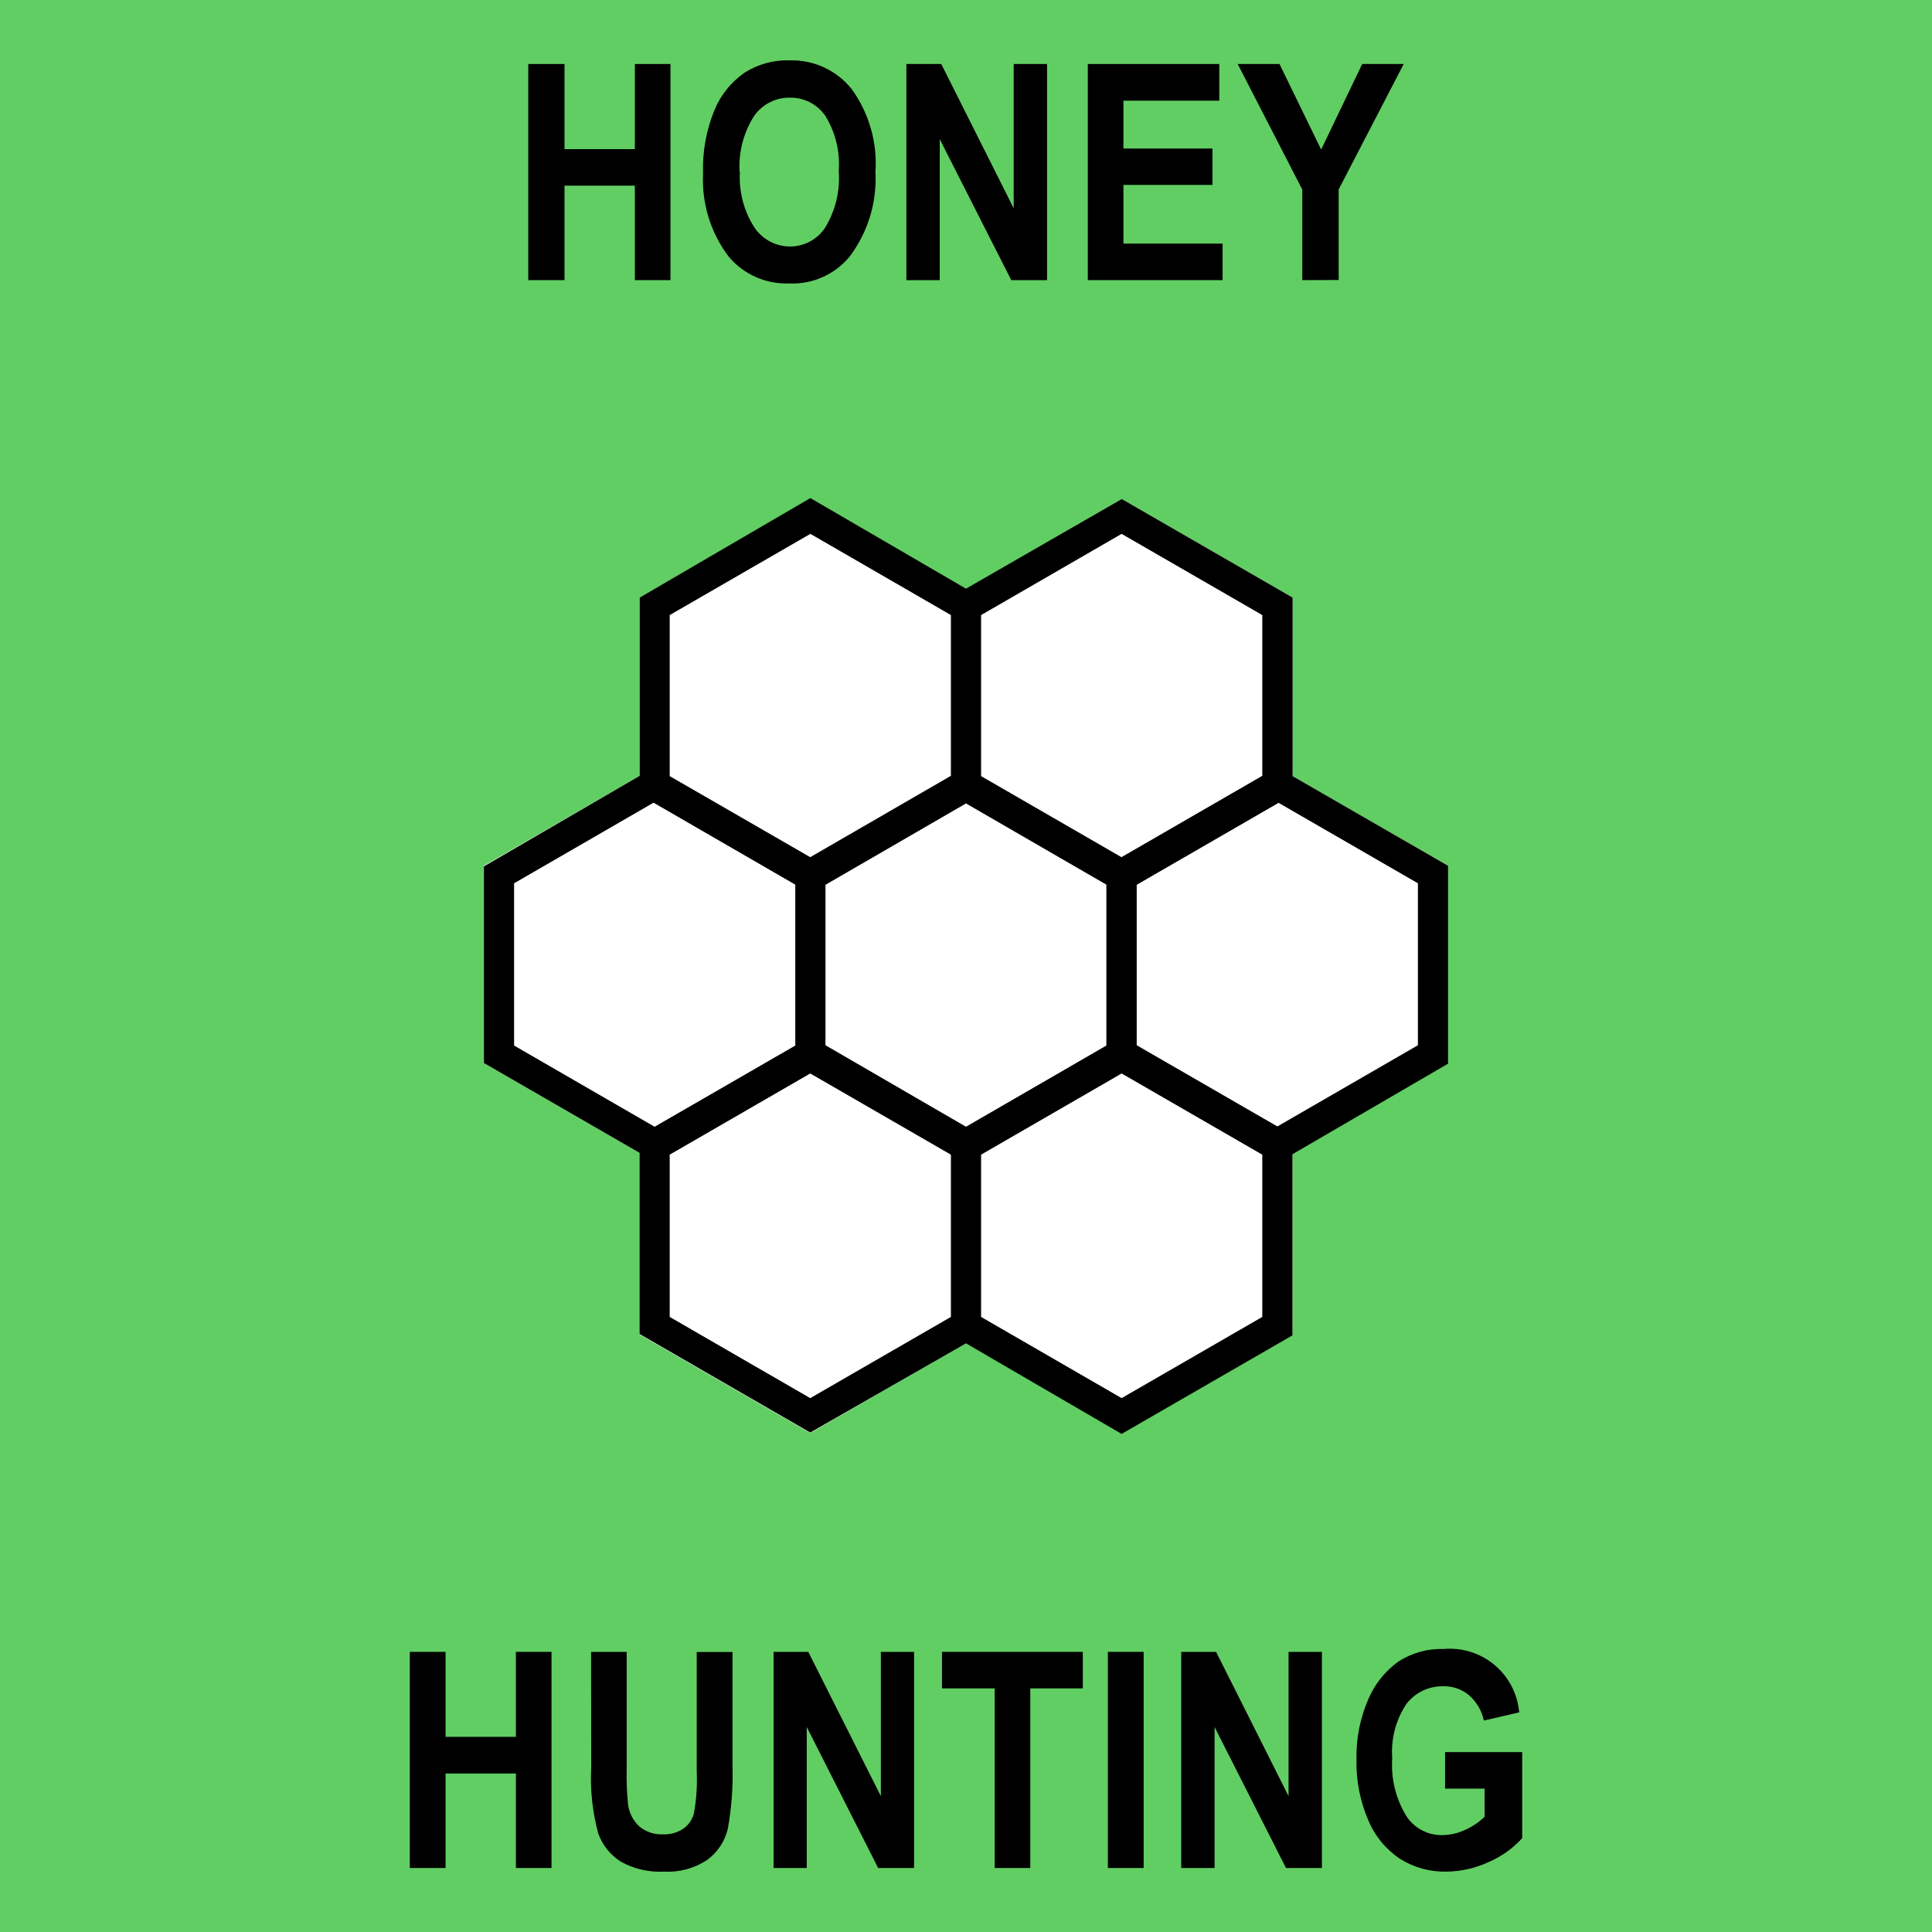
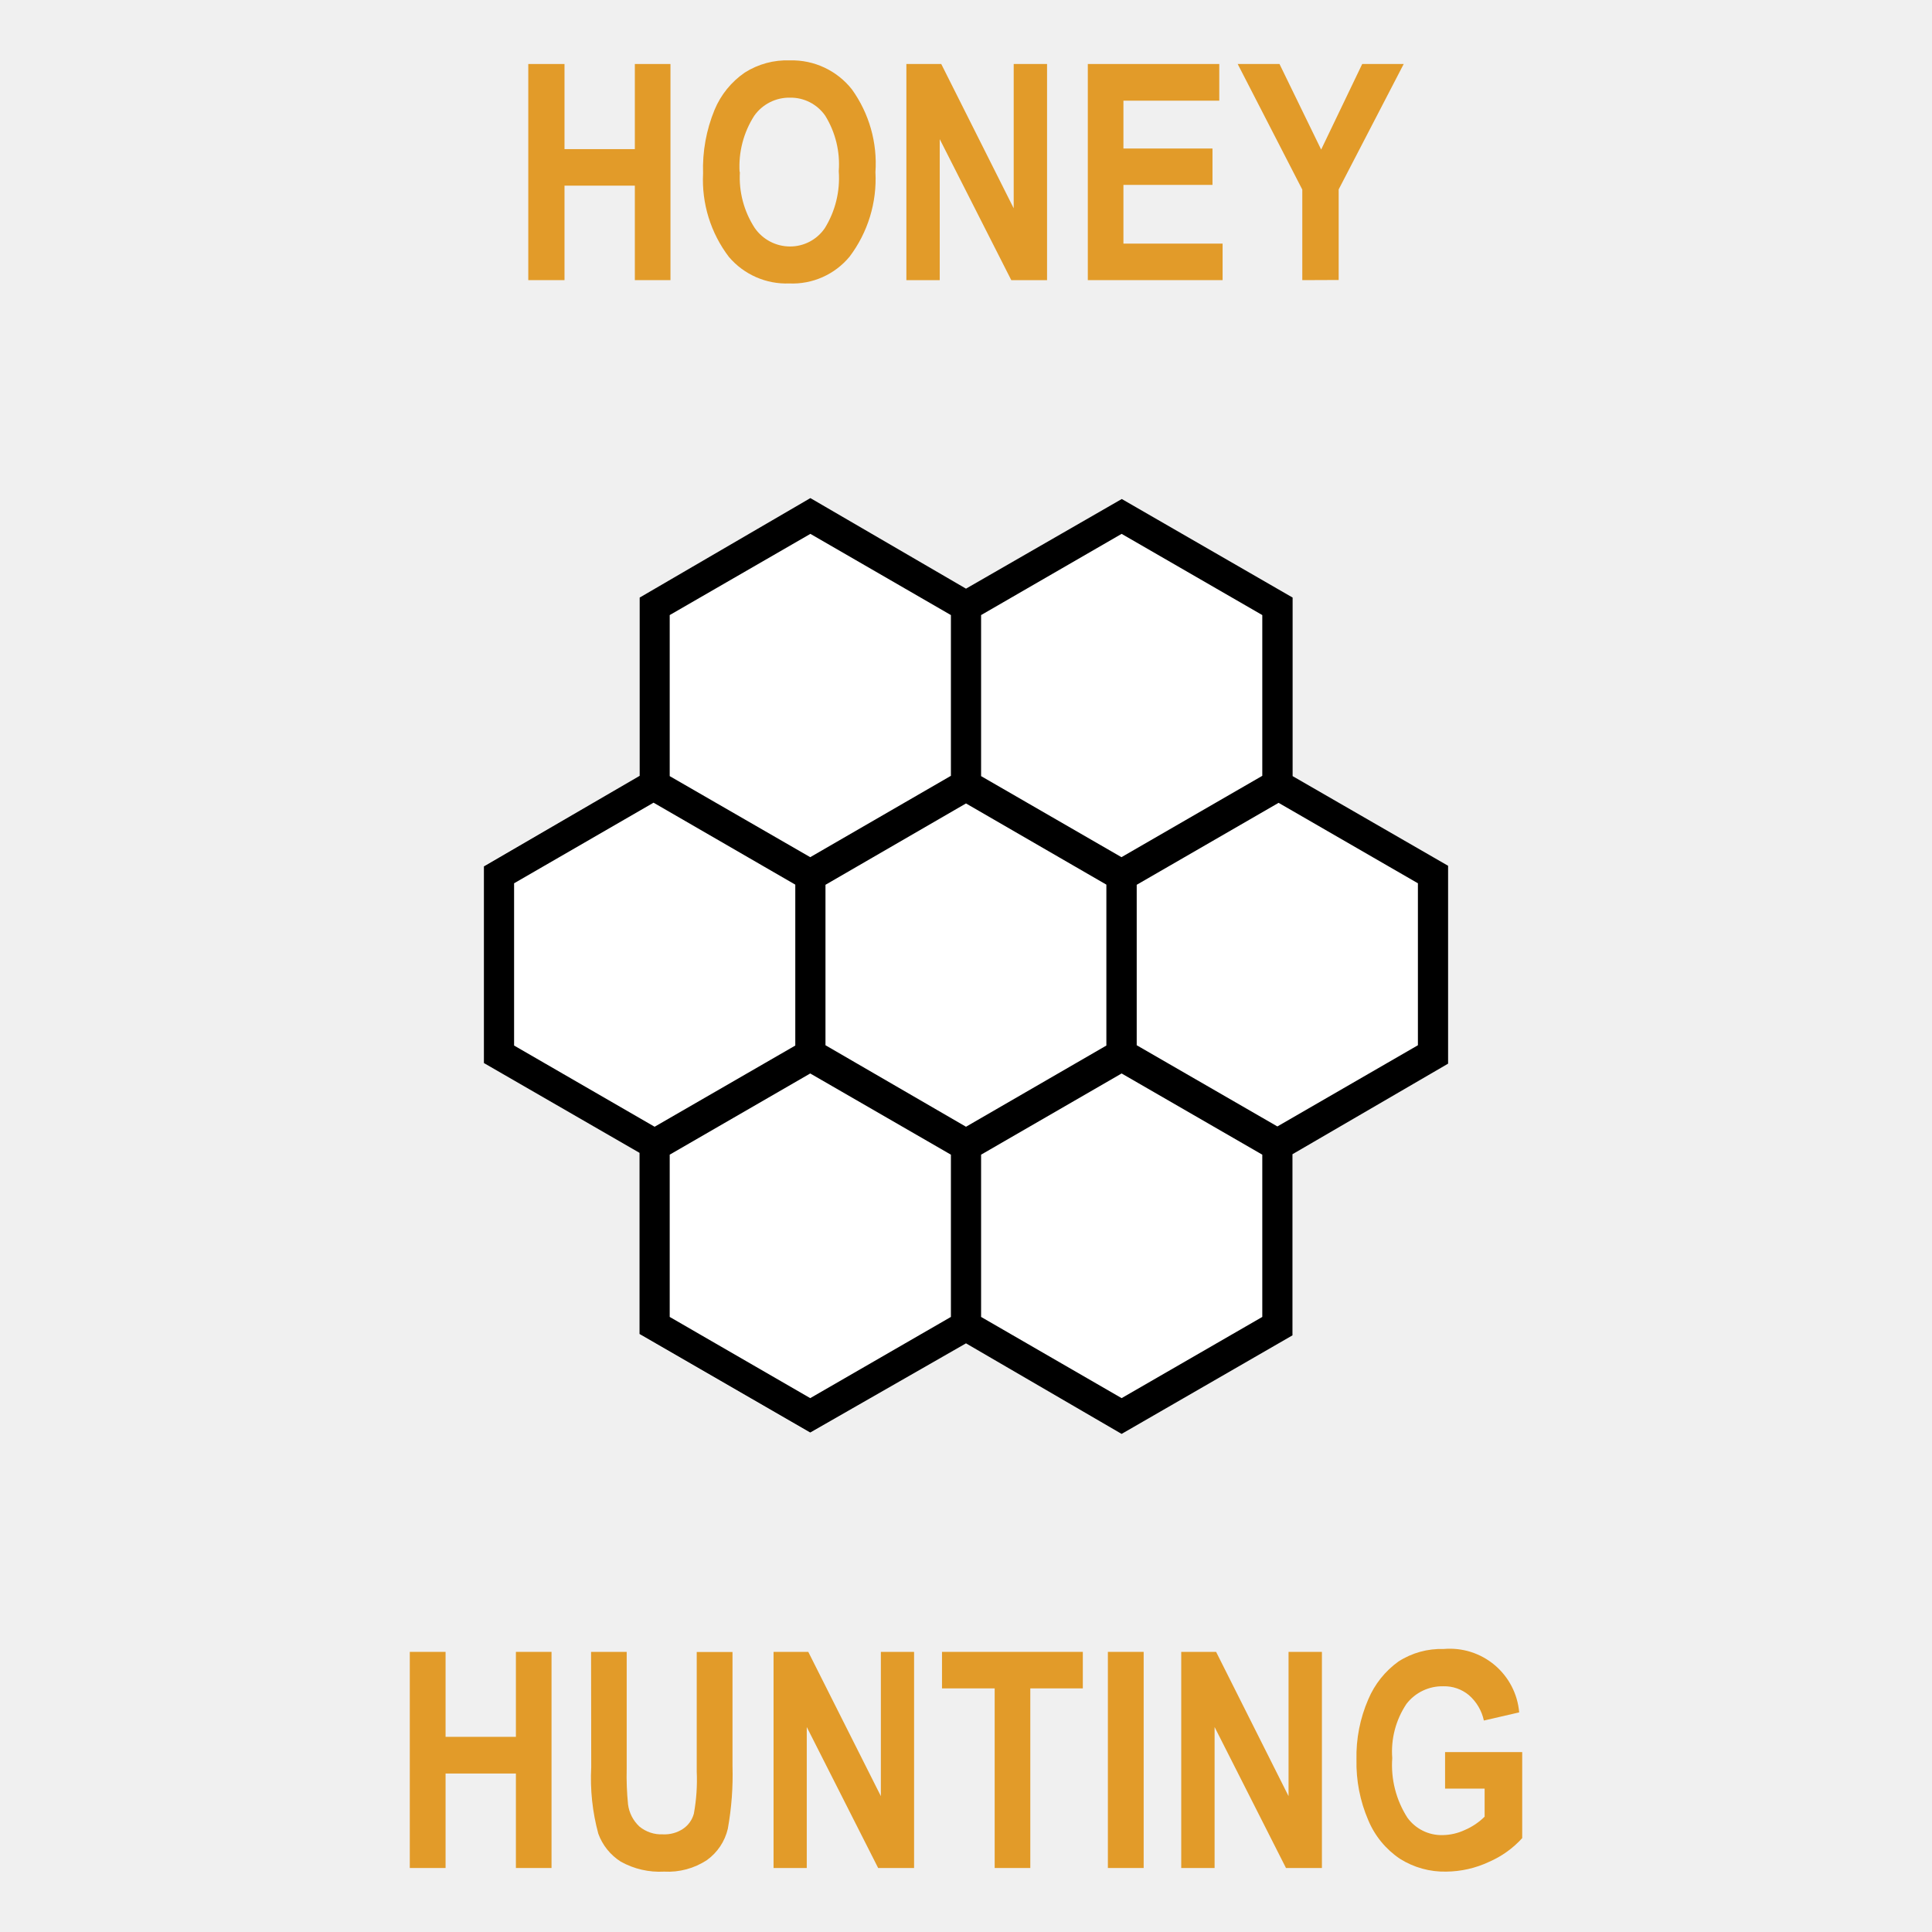
- <svg xmlns="http://www.w3.org/2000/svg" id="Layer_1" data-name="Layer 1" width="128" height="128" viewBox="0 0 128 128">
-   <defs>
-     <style>.cls-1{fill:#dbdbdb;}.cls-2{fill:#61ce63;}.cls-3{fill:#fff;}</style>
+ <svg xmlns="http://www.w3.org/2000/svg" id="Layer_1" data-name="Layer 1" width="128" height="128" viewBox="0 0 128 128" version="1.1">
+   <defs id="defs1">
+     <style id="style1">.cls-1{fill:#dbdbdb;}.cls-2{fill:#61ce63;}.cls-3{fill:#fff;}</style>
  </defs>
-   <rect class="cls-1" width="128" height="128" />
-   <rect class="cls-2" width="128" height="128" />
-   <polygon class="cls-3" points="95.94 57.36 95.94 70.43 85.63 76.39 85.63 88.41 74.31 94.94 64 88.98 53.68 94.94 42.37 88.41 42.37 76.38 32.06 70.43 32.06 57.36 42.38 51.4 42.38 39.59 53.7 33.06 64.01 39.02 74.32 33.06 85.64 39.59 85.64 51.42 95.94 57.36" />
-   <path d="M85.64,51.42V39.59L74.32,33.06,64,39l-10.31-6L42.38,39.59V51.4l-10.32,6V70.43l10.31,5.95v12l11.31,6.53L64,89l10.31,6,11.32-6.53v-12l10.31-6V57.36ZM65,40.75l9.31-5.38,9.32,5.38V51.4l-9.33,5.39L65,51.42Zm-20.63,0,9.32-5.38L63,40.75V51.4l-9.32,5.39-9.31-5.37ZM34.06,69.27V58.52l9.24-5.34,9.39,5.43V69.27l-9.32,5.38ZM63,87.25l-9.32,5.38-9.31-5.38V76.5l9.31-5.38L63,76.5Zm-8.31-18V58.62L64,53.23l9.3,5.38V69.27L64,74.65Zm28.94,18-9.32,5.38L65,87.25V76.5l9.31-5.38,9.32,5.38Zm10.31-18-9.31,5.38-9.32-5.38V58.62l9.4-5.43,9.23,5.33Z" />
-   <path d="M27.15,123.76V109.44h2.37v5.63h4.66v-5.63h2.36v14.32H34.18V117.5H29.52v6.26Z" />
-   <path d="M39.16,109.44h2.36v7.75a18.81,18.81,0,0,0,.09,2.36,2.42,2.42,0,0,0,.75,1.46,2.28,2.28,0,0,0,1.56.52,2.21,2.21,0,0,0,1.34-.37,1.76,1.76,0,0,0,.71-1,12.36,12.36,0,0,0,.19-2.79v-7.92h2.37V117a20.11,20.11,0,0,1-.31,4.16,3.55,3.55,0,0,1-1.39,2.08A4.69,4.69,0,0,1,44,124a5.3,5.3,0,0,1-2.87-.66,3.69,3.69,0,0,1-1.49-1.85,14,14,0,0,1-.47-4.41Z" />
-   <path d="M51.25,123.76V109.44h2.3L58.36,119v-9.56h2.2v14.32H58.18l-4.73-9.34v9.34Z" />
-   <path d="M65.9,123.76v-11.9H62.41v-2.42h9.33v2.42H68.26v11.9Z" />
-   <path d="M73.4,123.76V109.44h2.37v14.32Z" />
-   <path d="M78.26,123.76V109.44h2.31l4.8,9.56v-9.56h2.21v14.32H85.2l-4.73-9.34v9.34Z" />
-   <path d="M95.74,118.5v-2.42h5.11v5.7a6.37,6.37,0,0,1-2.19,1.57,6.82,6.82,0,0,1-2.84.65,5.53,5.53,0,0,1-3.07-.85,5.74,5.74,0,0,1-2.1-2.56,9.6,9.6,0,0,1-.78-4,9.48,9.48,0,0,1,.78-4,5.92,5.92,0,0,1,2-2.51,5.23,5.23,0,0,1,3-.83,4.61,4.61,0,0,1,5,4.2l-2.34.54a3.08,3.08,0,0,0-1-1.69,2.54,2.54,0,0,0-1.68-.58,3,3,0,0,0-2.45,1.17,5.68,5.68,0,0,0-.94,3.59,6.45,6.45,0,0,0,1,3.94,2.79,2.79,0,0,0,2.35,1.16,3.57,3.57,0,0,0,1.44-.33,4.25,4.25,0,0,0,1.33-.89V118.5Z" />
-   <path d="M35,18.56V4.24H37.4V9.88h4.66V4.24h2.36V18.56H42.06V12.3H37.4v6.26Z" />
-   <path d="M46.58,11.49a10.19,10.19,0,0,1,.76-4.21,5.61,5.61,0,0,1,2-2.47,5.22,5.22,0,0,1,3-.81,5.06,5.06,0,0,1,4.1,1.92A8.4,8.4,0,0,1,58,11.4,8.55,8.55,0,0,1,56.29,17a4.91,4.91,0,0,1-4,1.78,5,5,0,0,1-4-1.76A8.43,8.43,0,0,1,46.58,11.49Zm2.44-.1A6.14,6.14,0,0,0,50,15.1a2.85,2.85,0,0,0,2.33,1.23,2.78,2.78,0,0,0,2.32-1.22,6.3,6.3,0,0,0,.92-3.77,6.12,6.12,0,0,0-.9-3.68,2.79,2.79,0,0,0-2.34-1.19,2.84,2.84,0,0,0-2.36,1.2A6.21,6.21,0,0,0,49,11.39Z" />
-   <path d="M60.05,18.56V4.24h2.31l4.8,9.56V4.24h2.21V18.56H67L62.26,9.22v9.34Z" />
-   <path d="M72.07,18.56V4.24h8.71V6.67H74.43V9.84h5.9v2.41h-5.9v3.89H81v2.42Z" />
-   <path d="M86.28,18.56v-6L82,4.24h2.77l2.76,5.67,2.72-5.67H93l-4.31,8.31v6Z" />
+   <rect class="cls-2" width="128" height="128" id="rect2" style="fill:none;fill-opacity:1" />
+   <polygon class="cls-3" points="95.94 57.36 95.94 70.43 85.63 76.39 85.63 88.41 74.31 94.94 64 88.98 53.68 94.94 42.37 88.41 42.37 76.38 32.06 70.43 32.06 57.36 42.38 51.4 42.38 39.59 53.7 33.06 64.01 39.02 74.32 33.06 85.64 39.59 85.64 51.42 95.94 57.36" id="polygon2" />
+   <path d="M85.64,51.42V39.59L74.32,33.06,64,39l-10.31-6L42.38,39.59V51.4l-10.32,6V70.43l10.31,5.95v12l11.31,6.53L64,89l10.31,6,11.32-6.53v-12l10.31-6V57.36ZM65,40.75l9.31-5.38,9.32,5.38V51.4l-9.33,5.39L65,51.42Zm-20.63,0,9.32-5.38L63,40.75V51.4l-9.32,5.39-9.31-5.37ZM34.06,69.27V58.52l9.24-5.34,9.39,5.43V69.27l-9.32,5.38ZM63,87.25l-9.32,5.38-9.31-5.38V76.5l9.31-5.38L63,76.5Zm-8.31-18V58.62L64,53.23l9.3,5.38V69.27L64,74.65Zm28.94,18-9.32,5.38L65,87.25V76.5l9.31-5.38,9.32,5.38Zm10.31-18-9.31,5.38-9.32-5.38V58.62l9.4-5.43,9.23,5.33Z" id="path2" />
+   <path d="M27.15,123.76V109.44h2.37v5.63h4.66v-5.63h2.36v14.32H34.18V117.5H29.52v6.26Z" id="path3" style="fill:#e29b29;fill-opacity:1" />
+   <path d="M39.16,109.44h2.36v7.75a18.81,18.81,0,0,0,.09,2.36,2.42,2.42,0,0,0,.75,1.46,2.28,2.28,0,0,0,1.56.52,2.21,2.21,0,0,0,1.34-.37,1.76,1.76,0,0,0,.71-1,12.36,12.36,0,0,0,.19-2.79v-7.92h2.37V117a20.11,20.11,0,0,1-.31,4.16,3.55,3.55,0,0,1-1.39,2.08A4.69,4.69,0,0,1,44,124a5.3,5.3,0,0,1-2.87-.66,3.69,3.69,0,0,1-1.49-1.85,14,14,0,0,1-.47-4.41Z" id="path4" style="fill:#e29b29;fill-opacity:1" />
+   <path d="M51.25,123.76V109.44h2.3L58.36,119v-9.56h2.2v14.32H58.18l-4.73-9.34v9.34Z" id="path5" style="fill:#e29b29;fill-opacity:1" />
+   <path d="M65.9,123.76v-11.9H62.41v-2.42h9.33v2.42H68.26v11.9Z" id="path6" style="fill:#e29b29;fill-opacity:1" />
+   <path d="M73.4,123.76V109.44h2.37v14.32Z" id="path7" style="fill:#e29b29;fill-opacity:1" />
+   <path d="M78.26,123.76V109.44h2.31l4.8,9.56v-9.56h2.21v14.32H85.2l-4.73-9.34v9.34Z" id="path8" style="fill:#e29b29;fill-opacity:1" />
+   <path d="M95.74,118.5v-2.42h5.11v5.7a6.37,6.37,0,0,1-2.19,1.57,6.82,6.82,0,0,1-2.84.65,5.53,5.53,0,0,1-3.07-.85,5.74,5.74,0,0,1-2.1-2.56,9.6,9.6,0,0,1-.78-4,9.48,9.48,0,0,1,.78-4,5.92,5.92,0,0,1,2-2.51,5.23,5.23,0,0,1,3-.83,4.61,4.61,0,0,1,5,4.2l-2.34.54a3.08,3.08,0,0,0-1-1.69,2.54,2.54,0,0,0-1.68-.58,3,3,0,0,0-2.45,1.17,5.68,5.68,0,0,0-.94,3.59,6.45,6.45,0,0,0,1,3.94,2.79,2.79,0,0,0,2.35,1.16,3.57,3.57,0,0,0,1.44-.33,4.25,4.25,0,0,0,1.33-.89V118.5Z" id="path9" style="fill:#e29b29;fill-opacity:1" />
+   <path d="M35,18.56V4.24H37.4V9.88h4.66V4.24h2.36V18.56H42.06V12.3H37.4v6.26Z" id="path10" style="fill:#e29b29;fill-opacity:1" />
+   <path d="M46.58,11.49a10.19,10.19,0,0,1,.76-4.21,5.61,5.61,0,0,1,2-2.47,5.22,5.22,0,0,1,3-.81,5.06,5.06,0,0,1,4.1,1.92A8.4,8.4,0,0,1,58,11.4,8.55,8.55,0,0,1,56.29,17a4.91,4.91,0,0,1-4,1.78,5,5,0,0,1-4-1.76A8.43,8.43,0,0,1,46.58,11.49Zm2.44-.1A6.14,6.14,0,0,0,50,15.1a2.85,2.85,0,0,0,2.33,1.23,2.78,2.78,0,0,0,2.32-1.22,6.3,6.3,0,0,0,.92-3.77,6.12,6.12,0,0,0-.9-3.68,2.79,2.79,0,0,0-2.34-1.19,2.84,2.84,0,0,0-2.36,1.2A6.21,6.21,0,0,0,49,11.39Z" id="path11" style="fill:#e29b29;fill-opacity:1" />
+   <path d="M60.05,18.56V4.24h2.31l4.8,9.56V4.24h2.21V18.56H67L62.26,9.22v9.34Z" id="path12" style="fill:#e29b29;fill-opacity:1" />
+   <path d="M72.07,18.56V4.24h8.71V6.67H74.43V9.84h5.9v2.41h-5.9v3.89H81v2.42Z" id="path13" style="fill:#e29b29;fill-opacity:1" />
+   <path d="M86.28,18.56v-6L82,4.24h2.77l2.76,5.67,2.72-5.67H93l-4.31,8.31v6Z" id="path14" style="fill:#e29b29;fill-opacity:1" />
</svg>
